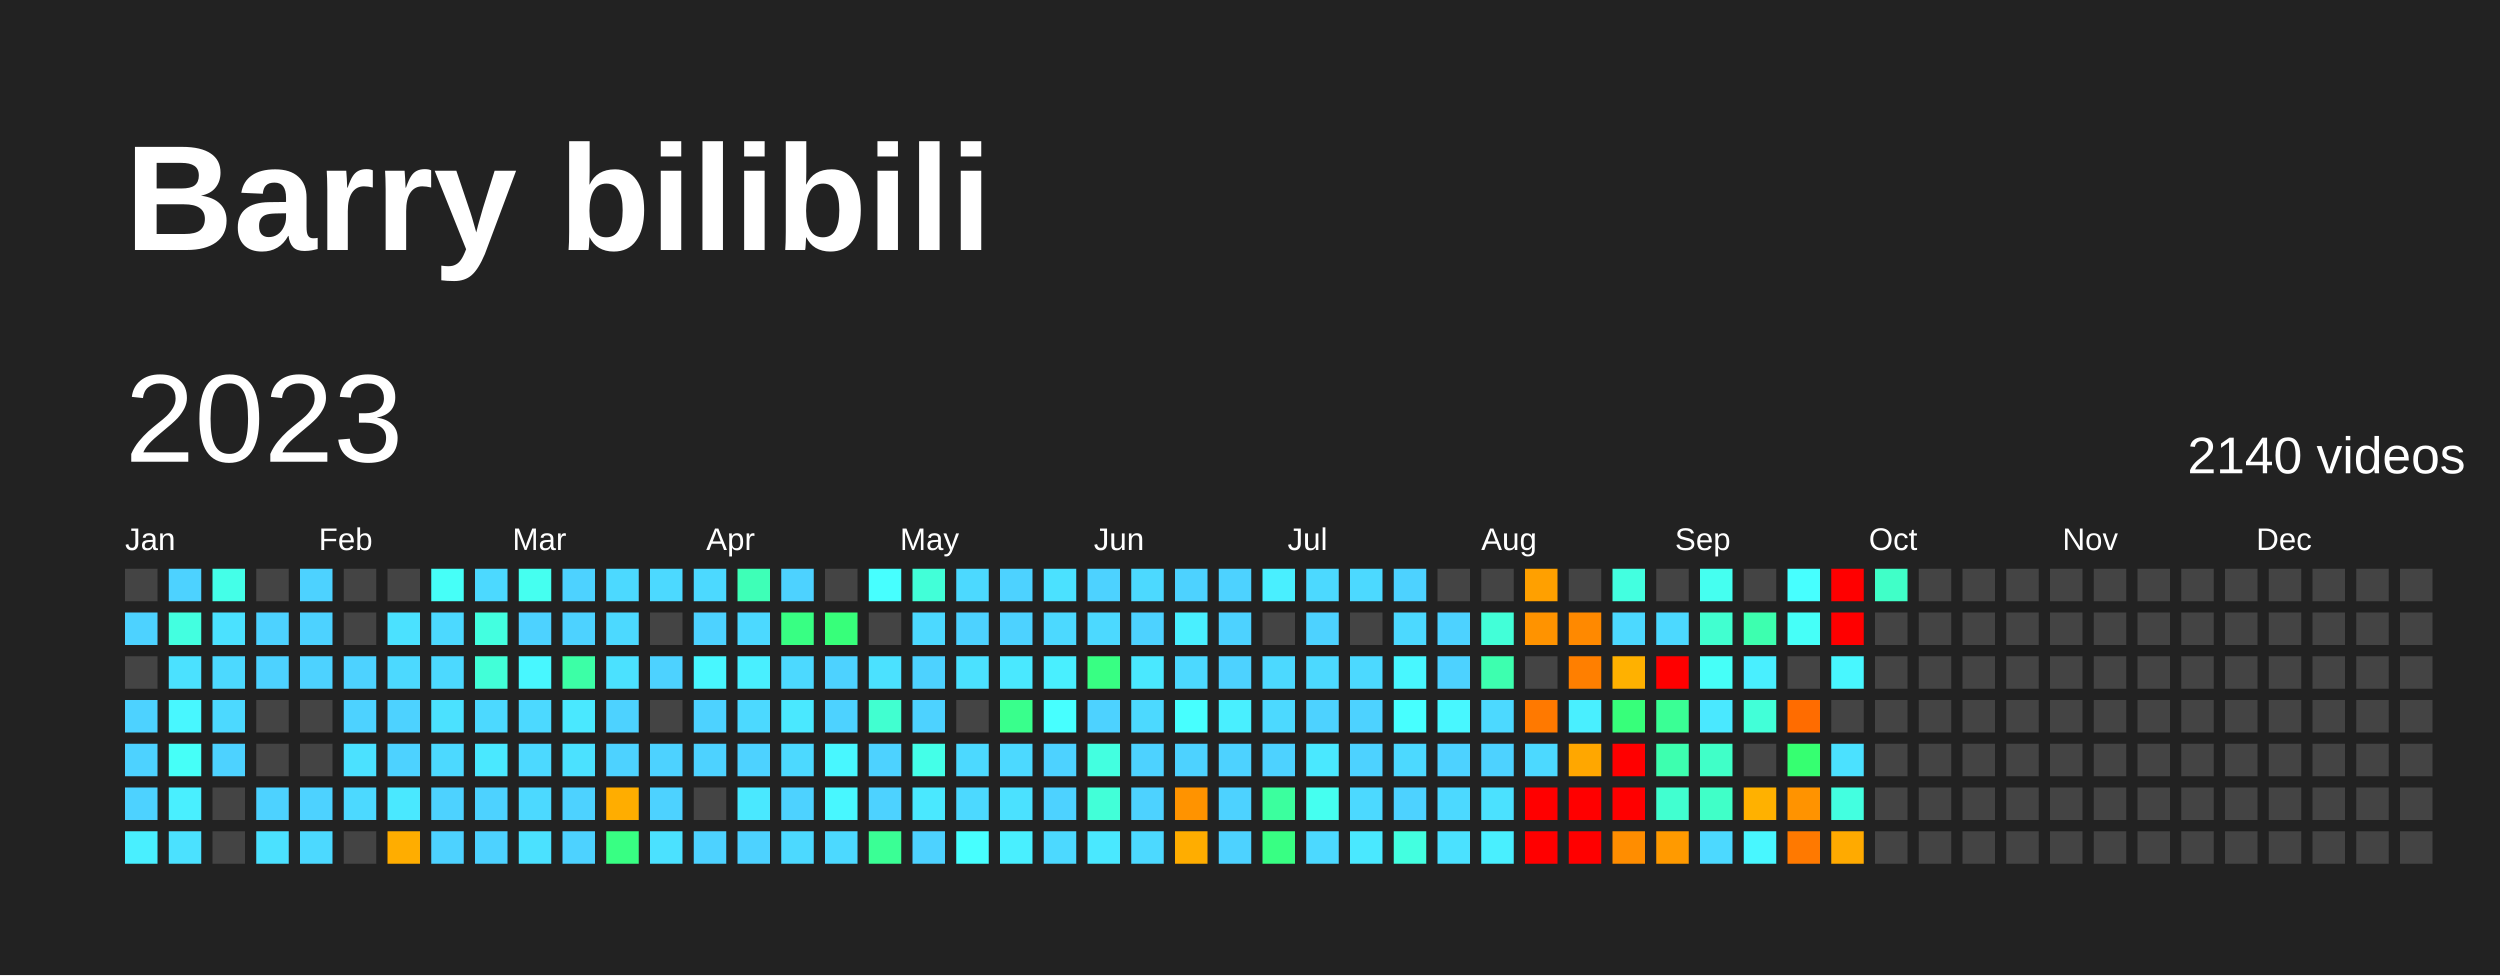
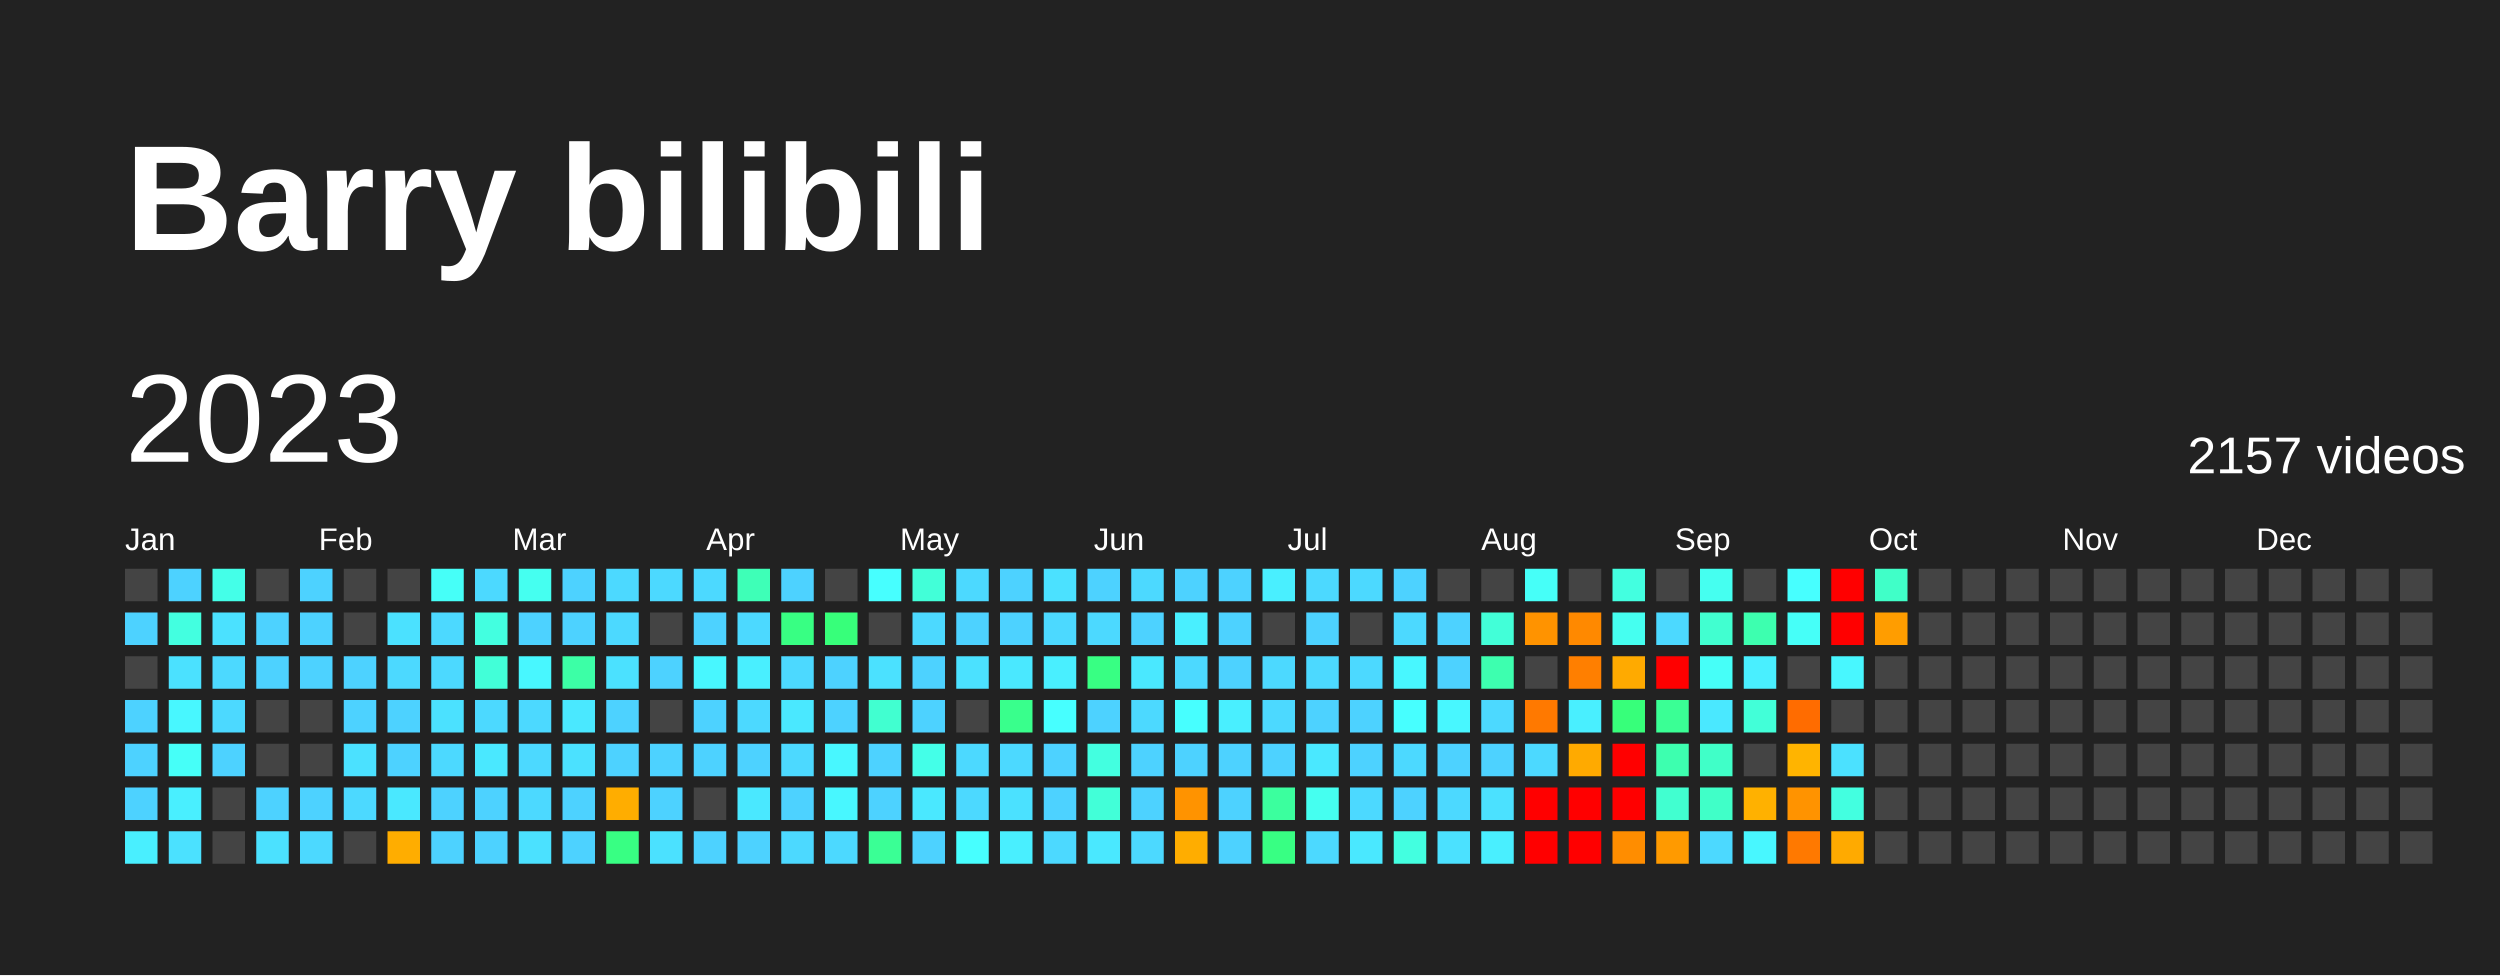
<svg xmlns="http://www.w3.org/2000/svg" baseProfile="full" height="78mm" version="1.1" viewBox="0,0,200,78" width="200mm">
  <defs />
  <rect fill="#222222" height="78" width="200" x="0" y="0" />
  <text fill="#FFFFFF" style="font-size:12px; font-family:Arial; font-weight:bold;" x="10" y="20">Barry bilibili</text>
  <text dominant-baseline="hanging" fill="#FFFFFF" style="font-size:10.0px; font-family:Arial;" x="10" y="30">2023</text>
-   <text dominant-baseline="hanging" fill="#FFFFFF" style="font-size:4.125px; font-family:Arial;" x="175" y="35">2140 videos</text>
+   <text dominant-baseline="hanging" fill="#FFFFFF" style="font-size:4.125px; font-family:Arial;" x="175" y="35">2157 videos</text>
  <text fill="#FFFFFF" style="font-size:2.5px; font-family:Arial" x="10.0" y="44">Jan</text>
  <text fill="#FFFFFF" style="font-size:2.5px; font-family:Arial" x="25.5" y="44">Feb</text>
  <text fill="#FFFFFF" style="font-size:2.5px; font-family:Arial" x="41.0" y="44">Mar</text>
  <text fill="#FFFFFF" style="font-size:2.5px; font-family:Arial" x="56.5" y="44">Apr</text>
  <text fill="#FFFFFF" style="font-size:2.5px; font-family:Arial" x="72.0" y="44">May</text>
  <text fill="#FFFFFF" style="font-size:2.5px; font-family:Arial" x="87.5" y="44">Jun</text>
  <text fill="#FFFFFF" style="font-size:2.5px; font-family:Arial" x="103.0" y="44">Jul</text>
  <text fill="#FFFFFF" style="font-size:2.5px; font-family:Arial" x="118.5" y="44">Aug</text>
  <text fill="#FFFFFF" style="font-size:2.5px; font-family:Arial" x="134.0" y="44">Sep</text>
  <text fill="#FFFFFF" style="font-size:2.5px; font-family:Arial" x="149.5" y="44">Oct</text>
  <text fill="#FFFFFF" style="font-size:2.5px; font-family:Arial" x="165.0" y="44">Nov</text>
  <text fill="#FFFFFF" style="font-size:2.5px; font-family:Arial" x="180.5" y="44">Dec</text>
  <rect fill="#444444" height="2.6" width="2.6" x="10.0" y="45.5" />
  <rect fill="#4dd2ff" height="2.6" width="2.6" x="10.0" y="49.0" />
  <rect fill="#444444" height="2.6" width="2.6" x="10.0" y="52.5" />
  <rect fill="#4dd2ff" height="2.6" width="2.6" x="10.0" y="56.0" />
  <rect fill="#4dd2ff" height="2.6" width="2.6" x="10.0" y="59.5" />
  <rect fill="#4dd2ff" height="2.6" width="2.6" x="10.0" y="63.0" />
  <rect fill="#49efff" height="2.6" width="2.6" x="10.0" y="66.5" />
  <rect fill="#4dd2ff" height="2.6" width="2.6" x="13.5" y="45.5" />
  <rect fill="#43ffe0" height="2.6" width="2.6" x="13.5" y="49.0" />
  <rect fill="#4be1ff" height="2.6" width="2.6" x="13.5" y="52.5" />
  <rect fill="#48f7ff" height="2.6" width="2.6" x="13.5" y="56.0" />
  <rect fill="#46fff8" height="2.6" width="2.6" x="13.5" y="59.5" />
  <rect fill="#49efff" height="2.6" width="2.6" x="13.5" y="63.0" />
  <rect fill="#4be1ff" height="2.6" width="2.6" x="13.5" y="66.5" />
  <rect fill="#44ffe8" height="2.6" width="2.6" x="17.0" y="45.5" />
  <rect fill="#4be1ff" height="2.6" width="2.6" x="17.0" y="49.0" />
  <rect fill="#4cd9ff" height="2.6" width="2.6" x="17.0" y="52.5" />
  <rect fill="#4cd9ff" height="2.6" width="2.6" x="17.0" y="56.0" />
  <rect fill="#4dd2ff" height="2.6" width="2.6" x="17.0" y="59.5" />
  <rect fill="#444444" height="2.6" width="2.6" x="17.0" y="63.0" />
  <rect fill="#444444" height="2.6" width="2.6" x="17.0" y="66.5" />
  <rect fill="#444444" height="2.6" width="2.6" x="20.5" y="45.5" />
  <rect fill="#4dd2ff" height="2.6" width="2.6" x="20.5" y="49.0" />
  <rect fill="#4dd2ff" height="2.6" width="2.6" x="20.5" y="52.5" />
  <rect fill="#444444" height="2.6" width="2.6" x="20.5" y="56.0" />
  <rect fill="#444444" height="2.6" width="2.6" x="20.5" y="59.5" />
  <rect fill="#4dd2ff" height="2.6" width="2.6" x="20.5" y="63.0" />
  <rect fill="#4be1ff" height="2.6" width="2.6" x="20.5" y="66.5" />
  <rect fill="#4dd2ff" height="2.6" width="2.6" x="24.0" y="45.5" />
  <rect fill="#4dd2ff" height="2.6" width="2.6" x="24.0" y="49.0" />
  <rect fill="#4dd2ff" height="2.6" width="2.6" x="24.0" y="52.5" />
  <rect fill="#444444" height="2.6" width="2.6" x="24.0" y="56.0" />
  <rect fill="#444444" height="2.6" width="2.6" x="24.0" y="59.5" />
  <rect fill="#4dd2ff" height="2.6" width="2.6" x="24.0" y="63.0" />
  <rect fill="#4cd9ff" height="2.6" width="2.6" x="24.0" y="66.5" />
  <rect fill="#444444" height="2.6" width="2.6" x="27.5" y="45.5" />
  <rect fill="#444444" height="2.6" width="2.6" x="27.5" y="49.0" />
  <rect fill="#4dd2ff" height="2.6" width="2.6" x="27.5" y="52.5" />
  <rect fill="#4dd2ff" height="2.6" width="2.6" x="27.5" y="56.0" />
  <rect fill="#4be1ff" height="2.6" width="2.6" x="27.5" y="59.5" />
  <rect fill="#4cd9ff" height="2.6" width="2.6" x="27.5" y="63.0" />
  <rect fill="#444444" height="2.6" width="2.6" x="27.5" y="66.5" />
  <rect fill="#444444" height="2.6" width="2.6" x="31.0" y="45.5" />
  <rect fill="#4be1ff" height="2.6" width="2.6" x="31.0" y="49.0" />
  <rect fill="#4cd9ff" height="2.6" width="2.6" x="31.0" y="52.5" />
  <rect fill="#4dd2ff" height="2.6" width="2.6" x="31.0" y="56.0" />
  <rect fill="#4dd2ff" height="2.6" width="2.6" x="31.0" y="59.5" />
  <rect fill="#4ae8ff" height="2.6" width="2.6" x="31.0" y="63.0" />
  <rect fill="#ffad00" height="2.6" width="2.6" x="31.0" y="66.5" />
  <rect fill="#46fff8" height="2.6" width="2.6" x="34.5" y="45.5" />
  <rect fill="#4cd9ff" height="2.6" width="2.6" x="34.5" y="49.0" />
  <rect fill="#4cd9ff" height="2.6" width="2.6" x="34.5" y="52.5" />
  <rect fill="#4be1ff" height="2.6" width="2.6" x="34.5" y="56.0" />
  <rect fill="#4cd9ff" height="2.6" width="2.6" x="34.5" y="59.5" />
  <rect fill="#4dd2ff" height="2.6" width="2.6" x="34.5" y="63.0" />
  <rect fill="#4dd2ff" height="2.6" width="2.6" x="34.5" y="66.5" />
  <rect fill="#4cd9ff" height="2.6" width="2.6" x="38.0" y="45.5" />
  <rect fill="#43ffe0" height="2.6" width="2.6" x="38.0" y="49.0" />
  <rect fill="#42ffd8" height="2.6" width="2.6" x="38.0" y="52.5" />
  <rect fill="#4cd9ff" height="2.6" width="2.6" x="38.0" y="56.0" />
  <rect fill="#4ae8ff" height="2.6" width="2.6" x="38.0" y="59.5" />
  <rect fill="#4dd2ff" height="2.6" width="2.6" x="38.0" y="63.0" />
  <rect fill="#4dd2ff" height="2.6" width="2.6" x="38.0" y="66.5" />
  <rect fill="#45fff0" height="2.6" width="2.6" x="41.5" y="45.5" />
  <rect fill="#4dd2ff" height="2.6" width="2.6" x="41.5" y="49.0" />
  <rect fill="#48f7ff" height="2.6" width="2.6" x="41.5" y="52.5" />
  <rect fill="#4cd9ff" height="2.6" width="2.6" x="41.5" y="56.0" />
  <rect fill="#4cd9ff" height="2.6" width="2.6" x="41.5" y="59.5" />
  <rect fill="#4cd9ff" height="2.6" width="2.6" x="41.5" y="63.0" />
  <rect fill="#4be1ff" height="2.6" width="2.6" x="41.5" y="66.5" />
  <rect fill="#4dd2ff" height="2.6" width="2.6" x="45.0" y="45.5" />
  <rect fill="#4dd2ff" height="2.6" width="2.6" x="45.0" y="49.0" />
  <rect fill="#3cffa6" height="2.6" width="2.6" x="45.0" y="52.5" />
  <rect fill="#4ae8ff" height="2.6" width="2.6" x="45.0" y="56.0" />
  <rect fill="#4be1ff" height="2.6" width="2.6" x="45.0" y="59.5" />
  <rect fill="#4dd2ff" height="2.6" width="2.6" x="45.0" y="63.0" />
  <rect fill="#4dd2ff" height="2.6" width="2.6" x="45.0" y="66.5" />
  <rect fill="#4cd9ff" height="2.6" width="2.6" x="48.5" y="45.5" />
  <rect fill="#4cd9ff" height="2.6" width="2.6" x="48.5" y="49.0" />
  <rect fill="#4be1ff" height="2.6" width="2.6" x="48.5" y="52.5" />
  <rect fill="#4dd2ff" height="2.6" width="2.6" x="48.5" y="56.0" />
  <rect fill="#4dd2ff" height="2.6" width="2.6" x="48.5" y="59.5" />
  <rect fill="#ffad00" height="2.6" width="2.6" x="48.5" y="63.0" />
  <rect fill="#38ff83" height="2.6" width="2.6" x="48.5" y="66.5" />
  <rect fill="#4cd9ff" height="2.6" width="2.6" x="52.0" y="45.5" />
  <rect fill="#444444" height="2.6" width="2.6" x="52.0" y="49.0" />
  <rect fill="#4dd2ff" height="2.6" width="2.6" x="52.0" y="52.5" />
  <rect fill="#444444" height="2.6" width="2.6" x="52.0" y="56.0" />
  <rect fill="#4dd2ff" height="2.6" width="2.6" x="52.0" y="59.5" />
  <rect fill="#4dd2ff" height="2.6" width="2.6" x="52.0" y="63.0" />
  <rect fill="#4be1ff" height="2.6" width="2.6" x="52.0" y="66.5" />
  <rect fill="#4cd9ff" height="2.6" width="2.6" x="55.5" y="45.5" />
  <rect fill="#4dd2ff" height="2.6" width="2.6" x="55.5" y="49.0" />
  <rect fill="#48f7ff" height="2.6" width="2.6" x="55.5" y="52.5" />
  <rect fill="#4dd2ff" height="2.6" width="2.6" x="55.5" y="56.0" />
  <rect fill="#4dd2ff" height="2.6" width="2.6" x="55.5" y="59.5" />
  <rect fill="#444444" height="2.6" width="2.6" x="55.5" y="63.0" />
  <rect fill="#4dd2ff" height="2.6" width="2.6" x="55.5" y="66.5" />
  <rect fill="#3effb7" height="2.6" width="2.6" x="59.0" y="45.5" />
  <rect fill="#4cd9ff" height="2.6" width="2.6" x="59.0" y="49.0" />
  <rect fill="#49efff" height="2.6" width="2.6" x="59.0" y="52.5" />
  <rect fill="#4cd9ff" height="2.6" width="2.6" x="59.0" y="56.0" />
  <rect fill="#4dd2ff" height="2.6" width="2.6" x="59.0" y="59.5" />
  <rect fill="#4ae8ff" height="2.6" width="2.6" x="59.0" y="63.0" />
  <rect fill="#4dd2ff" height="2.6" width="2.6" x="59.0" y="66.5" />
  <rect fill="#4dd2ff" height="2.6" width="2.6" x="62.5" y="45.5" />
  <rect fill="#38ff83" height="2.6" width="2.6" x="62.5" y="49.0" />
  <rect fill="#4cd9ff" height="2.6" width="2.6" x="62.5" y="52.5" />
  <rect fill="#4ae8ff" height="2.6" width="2.6" x="62.5" y="56.0" />
  <rect fill="#4cd9ff" height="2.6" width="2.6" x="62.5" y="59.5" />
  <rect fill="#4dd2ff" height="2.6" width="2.6" x="62.5" y="63.0" />
  <rect fill="#4cd9ff" height="2.6" width="2.6" x="62.5" y="66.5" />
  <rect fill="#444444" height="2.6" width="2.6" x="66.0" y="45.5" />
  <rect fill="#37ff7a" height="2.6" width="2.6" x="66.0" y="49.0" />
  <rect fill="#4dd2ff" height="2.6" width="2.6" x="66.0" y="52.5" />
  <rect fill="#4dd2ff" height="2.6" width="2.6" x="66.0" y="56.0" />
  <rect fill="#48f7ff" height="2.6" width="2.6" x="66.0" y="59.5" />
  <rect fill="#48f7ff" height="2.6" width="2.6" x="66.0" y="63.0" />
  <rect fill="#4cd9ff" height="2.6" width="2.6" x="66.0" y="66.5" />
  <rect fill="#47ffff" height="2.6" width="2.6" x="69.5" y="45.5" />
  <rect fill="#444444" height="2.6" width="2.6" x="69.5" y="49.0" />
  <rect fill="#4be1ff" height="2.6" width="2.6" x="69.5" y="52.5" />
  <rect fill="#41ffd0" height="2.6" width="2.6" x="69.5" y="56.0" />
  <rect fill="#4dd2ff" height="2.6" width="2.6" x="69.5" y="59.5" />
  <rect fill="#4dd2ff" height="2.6" width="2.6" x="69.5" y="63.0" />
  <rect fill="#3aff95" height="2.6" width="2.6" x="69.5" y="66.5" />
  <rect fill="#42ffd8" height="2.6" width="2.6" x="73.0" y="45.5" />
  <rect fill="#4cd9ff" height="2.6" width="2.6" x="73.0" y="49.0" />
  <rect fill="#4dd2ff" height="2.6" width="2.6" x="73.0" y="52.5" />
  <rect fill="#4dd2ff" height="2.6" width="2.6" x="73.0" y="56.0" />
  <rect fill="#44ffe8" height="2.6" width="2.6" x="73.0" y="59.5" />
  <rect fill="#4ae8ff" height="2.6" width="2.6" x="73.0" y="63.0" />
  <rect fill="#4dd2ff" height="2.6" width="2.6" x="73.0" y="66.5" />
  <rect fill="#4cd9ff" height="2.6" width="2.6" x="76.5" y="45.5" />
  <rect fill="#4dd2ff" height="2.6" width="2.6" x="76.5" y="49.0" />
  <rect fill="#4be1ff" height="2.6" width="2.6" x="76.5" y="52.5" />
  <rect fill="#444444" height="2.6" width="2.6" x="76.5" y="56.0" />
  <rect fill="#4cd9ff" height="2.6" width="2.6" x="76.5" y="59.5" />
  <rect fill="#4cd9ff" height="2.6" width="2.6" x="76.5" y="63.0" />
  <rect fill="#47ffff" height="2.6" width="2.6" x="76.5" y="66.5" />
  <rect fill="#4dd2ff" height="2.6" width="2.6" x="80.0" y="45.5" />
  <rect fill="#4dd2ff" height="2.6" width="2.6" x="80.0" y="49.0" />
  <rect fill="#4ae8ff" height="2.6" width="2.6" x="80.0" y="52.5" />
  <rect fill="#39ff8c" height="2.6" width="2.6" x="80.0" y="56.0" />
  <rect fill="#4cd9ff" height="2.6" width="2.6" x="80.0" y="59.5" />
  <rect fill="#4be1ff" height="2.6" width="2.6" x="80.0" y="63.0" />
  <rect fill="#49efff" height="2.6" width="2.6" x="80.0" y="66.5" />
  <rect fill="#4be1ff" height="2.6" width="2.6" x="83.5" y="45.5" />
  <rect fill="#4cd9ff" height="2.6" width="2.6" x="83.5" y="49.0" />
  <rect fill="#49efff" height="2.6" width="2.6" x="83.5" y="52.5" />
  <rect fill="#47ffff" height="2.6" width="2.6" x="83.5" y="56.0" />
  <rect fill="#4dd2ff" height="2.6" width="2.6" x="83.5" y="59.5" />
  <rect fill="#4dd2ff" height="2.6" width="2.6" x="83.5" y="63.0" />
  <rect fill="#4cd9ff" height="2.6" width="2.6" x="83.5" y="66.5" />
  <rect fill="#4dd2ff" height="2.6" width="2.6" x="87.0" y="45.5" />
  <rect fill="#4cd9ff" height="2.6" width="2.6" x="87.0" y="49.0" />
  <rect fill="#38ff83" height="2.6" width="2.6" x="87.0" y="52.5" />
  <rect fill="#4dd2ff" height="2.6" width="2.6" x="87.0" y="56.0" />
  <rect fill="#43ffe0" height="2.6" width="2.6" x="87.0" y="59.5" />
  <rect fill="#42ffd8" height="2.6" width="2.6" x="87.0" y="63.0" />
  <rect fill="#4ae8ff" height="2.6" width="2.6" x="87.0" y="66.5" />
  <rect fill="#4cd9ff" height="2.6" width="2.6" x="90.5" y="45.5" />
  <rect fill="#4dd2ff" height="2.6" width="2.6" x="90.5" y="49.0" />
  <rect fill="#4ae8ff" height="2.6" width="2.6" x="90.5" y="52.5" />
  <rect fill="#4cd9ff" height="2.6" width="2.6" x="90.5" y="56.0" />
  <rect fill="#4dd2ff" height="2.6" width="2.6" x="90.5" y="59.5" />
  <rect fill="#4dd2ff" height="2.6" width="2.6" x="90.5" y="63.0" />
  <rect fill="#4cd9ff" height="2.6" width="2.6" x="90.5" y="66.5" />
  <rect fill="#4dd2ff" height="2.6" width="2.6" x="94.0" y="45.5" />
  <rect fill="#49efff" height="2.6" width="2.6" x="94.0" y="49.0" />
  <rect fill="#4cd9ff" height="2.6" width="2.6" x="94.0" y="52.5" />
  <rect fill="#47ffff" height="2.6" width="2.6" x="94.0" y="56.0" />
  <rect fill="#4dd2ff" height="2.6" width="2.6" x="94.0" y="59.5" />
  <rect fill="#ff9300" height="2.6" width="2.6" x="94.0" y="63.0" />
  <rect fill="#ffad00" height="2.6" width="2.6" x="94.0" y="66.5" />
  <rect fill="#4dd2ff" height="2.6" width="2.6" x="97.5" y="45.5" />
  <rect fill="#4dd2ff" height="2.6" width="2.6" x="97.5" y="49.0" />
  <rect fill="#4dd2ff" height="2.6" width="2.6" x="97.5" y="52.5" />
  <rect fill="#49efff" height="2.6" width="2.6" x="97.5" y="56.0" />
  <rect fill="#4dd2ff" height="2.6" width="2.6" x="97.5" y="59.5" />
  <rect fill="#4dd2ff" height="2.6" width="2.6" x="97.5" y="63.0" />
  <rect fill="#4dd2ff" height="2.6" width="2.6" x="97.5" y="66.5" />
  <rect fill="#49efff" height="2.6" width="2.6" x="101.0" y="45.5" />
  <rect fill="#444444" height="2.6" width="2.6" x="101.0" y="49.0" />
  <rect fill="#4cd9ff" height="2.6" width="2.6" x="101.0" y="52.5" />
  <rect fill="#4cd9ff" height="2.6" width="2.6" x="101.0" y="56.0" />
  <rect fill="#4dd2ff" height="2.6" width="2.6" x="101.0" y="59.5" />
  <rect fill="#3bff9e" height="2.6" width="2.6" x="101.0" y="63.0" />
  <rect fill="#38ff83" height="2.6" width="2.6" x="101.0" y="66.5" />
  <rect fill="#4cd9ff" height="2.6" width="2.6" x="104.5" y="45.5" />
  <rect fill="#4dd2ff" height="2.6" width="2.6" x="104.5" y="49.0" />
  <rect fill="#4cd9ff" height="2.6" width="2.6" x="104.5" y="52.5" />
  <rect fill="#4dd2ff" height="2.6" width="2.6" x="104.5" y="56.0" />
  <rect fill="#4ae8ff" height="2.6" width="2.6" x="104.5" y="59.5" />
  <rect fill="#45fff0" height="2.6" width="2.6" x="104.5" y="63.0" />
  <rect fill="#4cd9ff" height="2.6" width="2.6" x="104.5" y="66.5" />
  <rect fill="#4cd9ff" height="2.6" width="2.6" x="108.0" y="45.5" />
  <rect fill="#444444" height="2.6" width="2.6" x="108.0" y="49.0" />
  <rect fill="#4cd9ff" height="2.6" width="2.6" x="108.0" y="52.5" />
  <rect fill="#4dd2ff" height="2.6" width="2.6" x="108.0" y="56.0" />
  <rect fill="#4dd2ff" height="2.6" width="2.6" x="108.0" y="59.5" />
  <rect fill="#4cd9ff" height="2.6" width="2.6" x="108.0" y="63.0" />
  <rect fill="#4ae8ff" height="2.6" width="2.6" x="108.0" y="66.5" />
  <rect fill="#4dd2ff" height="2.6" width="2.6" x="111.5" y="45.5" />
  <rect fill="#4cd9ff" height="2.6" width="2.6" x="111.5" y="49.0" />
  <rect fill="#48f7ff" height="2.6" width="2.6" x="111.5" y="52.5" />
  <rect fill="#47ffff" height="2.6" width="2.6" x="111.5" y="56.0" />
  <rect fill="#4cd9ff" height="2.6" width="2.6" x="111.5" y="59.5" />
  <rect fill="#4dd2ff" height="2.6" width="2.6" x="111.5" y="63.0" />
  <rect fill="#43ffe0" height="2.6" width="2.6" x="111.5" y="66.5" />
  <rect fill="#444444" height="2.6" width="2.6" x="115.0" y="45.5" />
  <rect fill="#4dd2ff" height="2.6" width="2.6" x="115.0" y="49.0" />
  <rect fill="#4dd2ff" height="2.6" width="2.6" x="115.0" y="52.5" />
  <rect fill="#48f7ff" height="2.6" width="2.6" x="115.0" y="56.0" />
  <rect fill="#4dd2ff" height="2.6" width="2.6" x="115.0" y="59.5" />
  <rect fill="#4cd9ff" height="2.6" width="2.6" x="115.0" y="63.0" />
  <rect fill="#4be1ff" height="2.6" width="2.6" x="115.0" y="66.5" />
  <rect fill="#444444" height="2.6" width="2.6" x="118.5" y="45.5" />
  <rect fill="#42ffd8" height="2.6" width="2.6" x="118.5" y="49.0" />
  <rect fill="#3dffaf" height="2.6" width="2.6" x="118.5" y="52.5" />
  <rect fill="#4cd9ff" height="2.6" width="2.6" x="118.5" y="56.0" />
  <rect fill="#4dd2ff" height="2.6" width="2.6" x="118.5" y="59.5" />
  <rect fill="#4be1ff" height="2.6" width="2.6" x="118.5" y="63.0" />
  <rect fill="#49efff" height="2.6" width="2.6" x="118.5" y="66.5" />
-   <rect fill="#ffa000" height="2.6" width="2.6" x="122.0" y="45.5" />
+   <rect fill="#46fff8" height="2.6" width="2.6" x="122.0" y="45.5" />
  <rect fill="#ff9300" height="2.6" width="2.6" x="122.0" y="49.0" />
  <rect fill="#444444" height="2.6" width="2.6" x="122.0" y="52.5" />
  <rect fill="#ff7900" height="2.6" width="2.6" x="122.0" y="56.0" />
  <rect fill="#4cd9ff" height="2.6" width="2.6" x="122.0" y="59.5" />
  <rect fill="red" height="2.6" width="2.6" x="122.0" y="63.0" />
  <rect fill="red" height="2.6" width="2.6" x="122.0" y="66.5" />
  <rect fill="#444444" height="2.6" width="2.6" x="125.5" y="45.5" />
  <rect fill="#ff8900" height="2.6" width="2.6" x="125.5" y="49.0" />
  <rect fill="#ff7f00" height="2.6" width="2.6" x="125.5" y="52.5" />
  <rect fill="#49efff" height="2.6" width="2.6" x="125.5" y="56.0" />
-   <rect fill="#ffa700" height="2.6" width="2.6" x="125.5" y="59.5" />
+   <rect fill="#ffaa00" height="2.6" width="2.6" x="125.5" y="59.5" />
  <rect fill="red" height="2.6" width="2.6" x="125.5" y="63.0" />
  <rect fill="red" height="2.6" width="2.6" x="125.5" y="66.5" />
  <rect fill="#43ffe0" height="2.6" width="2.6" x="129.0" y="45.5" />
-   <rect fill="#4cd9ff" height="2.6" width="2.6" x="129.0" y="49.0" />
-   <rect fill="#ffb100" height="2.6" width="2.6" x="129.0" y="52.5" />
+   <rect fill="#45fff0" height="2.6" width="2.6" x="129.0" y="49.0" />
+   <rect fill="#ffaa00" height="2.6" width="2.6" x="129.0" y="52.5" />
  <rect fill="#37ff7a" height="2.6" width="2.6" x="129.0" y="56.0" />
  <rect fill="red" height="2.6" width="2.6" x="129.0" y="59.5" />
  <rect fill="red" height="2.6" width="2.6" x="129.0" y="63.0" />
  <rect fill="#ff8d00" height="2.6" width="2.6" x="129.0" y="66.5" />
  <rect fill="#444444" height="2.6" width="2.6" x="132.5" y="45.5" />
  <rect fill="#4cd9ff" height="2.6" width="2.6" x="132.5" y="49.0" />
  <rect fill="red" height="2.6" width="2.6" x="132.5" y="52.5" />
  <rect fill="#3aff95" height="2.6" width="2.6" x="132.5" y="56.0" />
  <rect fill="#3dffaf" height="2.6" width="2.6" x="132.5" y="59.5" />
  <rect fill="#41ffd0" height="2.6" width="2.6" x="132.5" y="63.0" />
  <rect fill="#ff9a00" height="2.6" width="2.6" x="132.5" y="66.5" />
  <rect fill="#45fff0" height="2.6" width="2.6" x="136.0" y="45.5" />
  <rect fill="#41ffd0" height="2.6" width="2.6" x="136.0" y="49.0" />
  <rect fill="#46fff8" height="2.6" width="2.6" x="136.0" y="52.5" />
  <rect fill="#4ae8ff" height="2.6" width="2.6" x="136.0" y="56.0" />
  <rect fill="#40ffc8" height="2.6" width="2.6" x="136.0" y="59.5" />
  <rect fill="#40ffc8" height="2.6" width="2.6" x="136.0" y="63.0" />
  <rect fill="#4cd9ff" height="2.6" width="2.6" x="136.0" y="66.5" />
  <rect fill="#444444" height="2.6" width="2.6" x="139.5" y="45.5" />
  <rect fill="#3dffaf" height="2.6" width="2.6" x="139.5" y="49.0" />
  <rect fill="#49efff" height="2.6" width="2.6" x="139.5" y="52.5" />
  <rect fill="#42ffd8" height="2.6" width="2.6" x="139.5" y="56.0" />
  <rect fill="#444444" height="2.6" width="2.6" x="139.5" y="59.5" />
  <rect fill="#ffb100" height="2.6" width="2.6" x="139.5" y="63.0" />
  <rect fill="#48f7ff" height="2.6" width="2.6" x="139.5" y="66.5" />
  <rect fill="#47ffff" height="2.6" width="2.6" x="143.0" y="45.5" />
  <rect fill="#46fff8" height="2.6" width="2.6" x="143.0" y="49.0" />
  <rect fill="#444444" height="2.6" width="2.6" x="143.0" y="52.5" />
  <rect fill="#ff6c00" height="2.6" width="2.6" x="143.0" y="56.0" />
-   <rect fill="#36ff71" height="2.6" width="2.6" x="143.0" y="59.5" />
+   <rect fill="#ffb400" height="2.6" width="2.6" x="143.0" y="59.5" />
  <rect fill="#ff9300" height="2.6" width="2.6" x="143.0" y="63.0" />
  <rect fill="#ff7900" height="2.6" width="2.6" x="143.0" y="66.5" />
  <rect fill="red" height="2.6" width="2.6" x="146.5" y="45.5" />
  <rect fill="red" height="2.6" width="2.6" x="146.5" y="49.0" />
  <rect fill="#48f7ff" height="2.6" width="2.6" x="146.5" y="52.5" />
  <rect fill="#444444" height="2.6" width="2.6" x="146.5" y="56.0" />
  <rect fill="#4be1ff" height="2.6" width="2.6" x="146.5" y="59.5" />
  <rect fill="#43ffe0" height="2.6" width="2.6" x="146.5" y="63.0" />
  <rect fill="#ffaa00" height="2.6" width="2.6" x="146.5" y="66.5" />
  <rect fill="#40ffc8" height="2.6" width="2.6" x="150.0" y="45.5" />
-   <rect fill="#444444" height="2.6" width="2.6" x="150.0" y="49.0" />
+   <rect fill="#ff9d00" height="2.6" width="2.6" x="150.0" y="49.0" />
  <rect fill="#444444" height="2.6" width="2.6" x="150.0" y="52.5" />
  <rect fill="#444444" height="2.6" width="2.6" x="150.0" y="56.0" />
  <rect fill="#444444" height="2.6" width="2.6" x="150.0" y="59.5" />
  <rect fill="#444444" height="2.6" width="2.6" x="150.0" y="63.0" />
  <rect fill="#444444" height="2.6" width="2.6" x="150.0" y="66.5" />
  <rect fill="#444444" height="2.6" width="2.6" x="153.5" y="45.5" />
  <rect fill="#444444" height="2.6" width="2.6" x="153.5" y="49.0" />
  <rect fill="#444444" height="2.6" width="2.6" x="153.5" y="52.5" />
  <rect fill="#444444" height="2.6" width="2.6" x="153.5" y="56.0" />
  <rect fill="#444444" height="2.6" width="2.6" x="153.5" y="59.5" />
  <rect fill="#444444" height="2.6" width="2.6" x="153.5" y="63.0" />
  <rect fill="#444444" height="2.6" width="2.6" x="153.5" y="66.5" />
  <rect fill="#444444" height="2.6" width="2.6" x="157.0" y="45.5" />
  <rect fill="#444444" height="2.6" width="2.6" x="157.0" y="49.0" />
  <rect fill="#444444" height="2.6" width="2.6" x="157.0" y="52.5" />
  <rect fill="#444444" height="2.6" width="2.6" x="157.0" y="56.0" />
  <rect fill="#444444" height="2.6" width="2.6" x="157.0" y="59.5" />
  <rect fill="#444444" height="2.6" width="2.6" x="157.0" y="63.0" />
  <rect fill="#444444" height="2.6" width="2.6" x="157.0" y="66.5" />
  <rect fill="#444444" height="2.6" width="2.6" x="160.5" y="45.5" />
  <rect fill="#444444" height="2.6" width="2.6" x="160.5" y="49.0" />
  <rect fill="#444444" height="2.6" width="2.6" x="160.5" y="52.5" />
  <rect fill="#444444" height="2.6" width="2.6" x="160.5" y="56.0" />
  <rect fill="#444444" height="2.6" width="2.6" x="160.5" y="59.5" />
  <rect fill="#444444" height="2.6" width="2.6" x="160.5" y="63.0" />
  <rect fill="#444444" height="2.6" width="2.6" x="160.5" y="66.5" />
  <rect fill="#444444" height="2.6" width="2.6" x="164.0" y="45.5" />
  <rect fill="#444444" height="2.6" width="2.6" x="164.0" y="49.0" />
  <rect fill="#444444" height="2.6" width="2.6" x="164.0" y="52.5" />
  <rect fill="#444444" height="2.6" width="2.6" x="164.0" y="56.0" />
  <rect fill="#444444" height="2.6" width="2.6" x="164.0" y="59.5" />
  <rect fill="#444444" height="2.6" width="2.6" x="164.0" y="63.0" />
  <rect fill="#444444" height="2.6" width="2.6" x="164.0" y="66.5" />
  <rect fill="#444444" height="2.6" width="2.6" x="167.5" y="45.5" />
  <rect fill="#444444" height="2.6" width="2.6" x="167.5" y="49.0" />
  <rect fill="#444444" height="2.6" width="2.6" x="167.5" y="52.5" />
  <rect fill="#444444" height="2.6" width="2.6" x="167.5" y="56.0" />
  <rect fill="#444444" height="2.6" width="2.6" x="167.5" y="59.5" />
  <rect fill="#444444" height="2.6" width="2.6" x="167.5" y="63.0" />
  <rect fill="#444444" height="2.6" width="2.6" x="167.5" y="66.5" />
  <rect fill="#444444" height="2.6" width="2.6" x="171.0" y="45.5" />
  <rect fill="#444444" height="2.6" width="2.6" x="171.0" y="49.0" />
  <rect fill="#444444" height="2.6" width="2.6" x="171.0" y="52.5" />
  <rect fill="#444444" height="2.6" width="2.6" x="171.0" y="56.0" />
  <rect fill="#444444" height="2.6" width="2.6" x="171.0" y="59.5" />
  <rect fill="#444444" height="2.6" width="2.6" x="171.0" y="63.0" />
  <rect fill="#444444" height="2.6" width="2.6" x="171.0" y="66.5" />
  <rect fill="#444444" height="2.6" width="2.6" x="174.5" y="45.5" />
  <rect fill="#444444" height="2.6" width="2.6" x="174.5" y="49.0" />
  <rect fill="#444444" height="2.6" width="2.6" x="174.5" y="52.5" />
  <rect fill="#444444" height="2.6" width="2.6" x="174.5" y="56.0" />
  <rect fill="#444444" height="2.6" width="2.6" x="174.5" y="59.5" />
  <rect fill="#444444" height="2.6" width="2.6" x="174.5" y="63.0" />
  <rect fill="#444444" height="2.6" width="2.6" x="174.5" y="66.5" />
  <rect fill="#444444" height="2.6" width="2.6" x="178.0" y="45.5" />
  <rect fill="#444444" height="2.6" width="2.6" x="178.0" y="49.0" />
  <rect fill="#444444" height="2.6" width="2.6" x="178.0" y="52.5" />
  <rect fill="#444444" height="2.6" width="2.6" x="178.0" y="56.0" />
  <rect fill="#444444" height="2.6" width="2.6" x="178.0" y="59.5" />
  <rect fill="#444444" height="2.6" width="2.6" x="178.0" y="63.0" />
  <rect fill="#444444" height="2.6" width="2.6" x="178.0" y="66.5" />
  <rect fill="#444444" height="2.6" width="2.6" x="181.5" y="45.5" />
  <rect fill="#444444" height="2.6" width="2.6" x="181.5" y="49.0" />
  <rect fill="#444444" height="2.6" width="2.6" x="181.5" y="52.5" />
  <rect fill="#444444" height="2.6" width="2.6" x="181.5" y="56.0" />
  <rect fill="#444444" height="2.6" width="2.6" x="181.5" y="59.5" />
  <rect fill="#444444" height="2.6" width="2.6" x="181.5" y="63.0" />
  <rect fill="#444444" height="2.6" width="2.6" x="181.5" y="66.5" />
  <rect fill="#444444" height="2.6" width="2.6" x="185.0" y="45.5" />
  <rect fill="#444444" height="2.6" width="2.6" x="185.0" y="49.0" />
  <rect fill="#444444" height="2.6" width="2.6" x="185.0" y="52.5" />
  <rect fill="#444444" height="2.6" width="2.6" x="185.0" y="56.0" />
  <rect fill="#444444" height="2.6" width="2.6" x="185.0" y="59.5" />
  <rect fill="#444444" height="2.6" width="2.6" x="185.0" y="63.0" />
  <rect fill="#444444" height="2.6" width="2.6" x="185.0" y="66.5" />
  <rect fill="#444444" height="2.6" width="2.6" x="188.5" y="45.5" />
  <rect fill="#444444" height="2.6" width="2.6" x="188.5" y="49.0" />
  <rect fill="#444444" height="2.6" width="2.6" x="188.5" y="52.5" />
  <rect fill="#444444" height="2.6" width="2.6" x="188.5" y="56.0" />
  <rect fill="#444444" height="2.6" width="2.6" x="188.5" y="59.5" />
  <rect fill="#444444" height="2.6" width="2.6" x="188.5" y="63.0" />
  <rect fill="#444444" height="2.6" width="2.6" x="188.5" y="66.5" />
  <rect fill="#444444" height="2.6" width="2.6" x="192.0" y="45.5" />
  <rect fill="#444444" height="2.6" width="2.6" x="192.0" y="49.0" />
  <rect fill="#444444" height="2.6" width="2.6" x="192.0" y="52.5" />
  <rect fill="#444444" height="2.6" width="2.6" x="192.0" y="56.0" />
  <rect fill="#444444" height="2.6" width="2.6" x="192.0" y="59.5" />
  <rect fill="#444444" height="2.6" width="2.6" x="192.0" y="63.0" />
  <rect fill="#444444" height="2.6" width="2.6" x="192.0" y="66.5" />
</svg>
